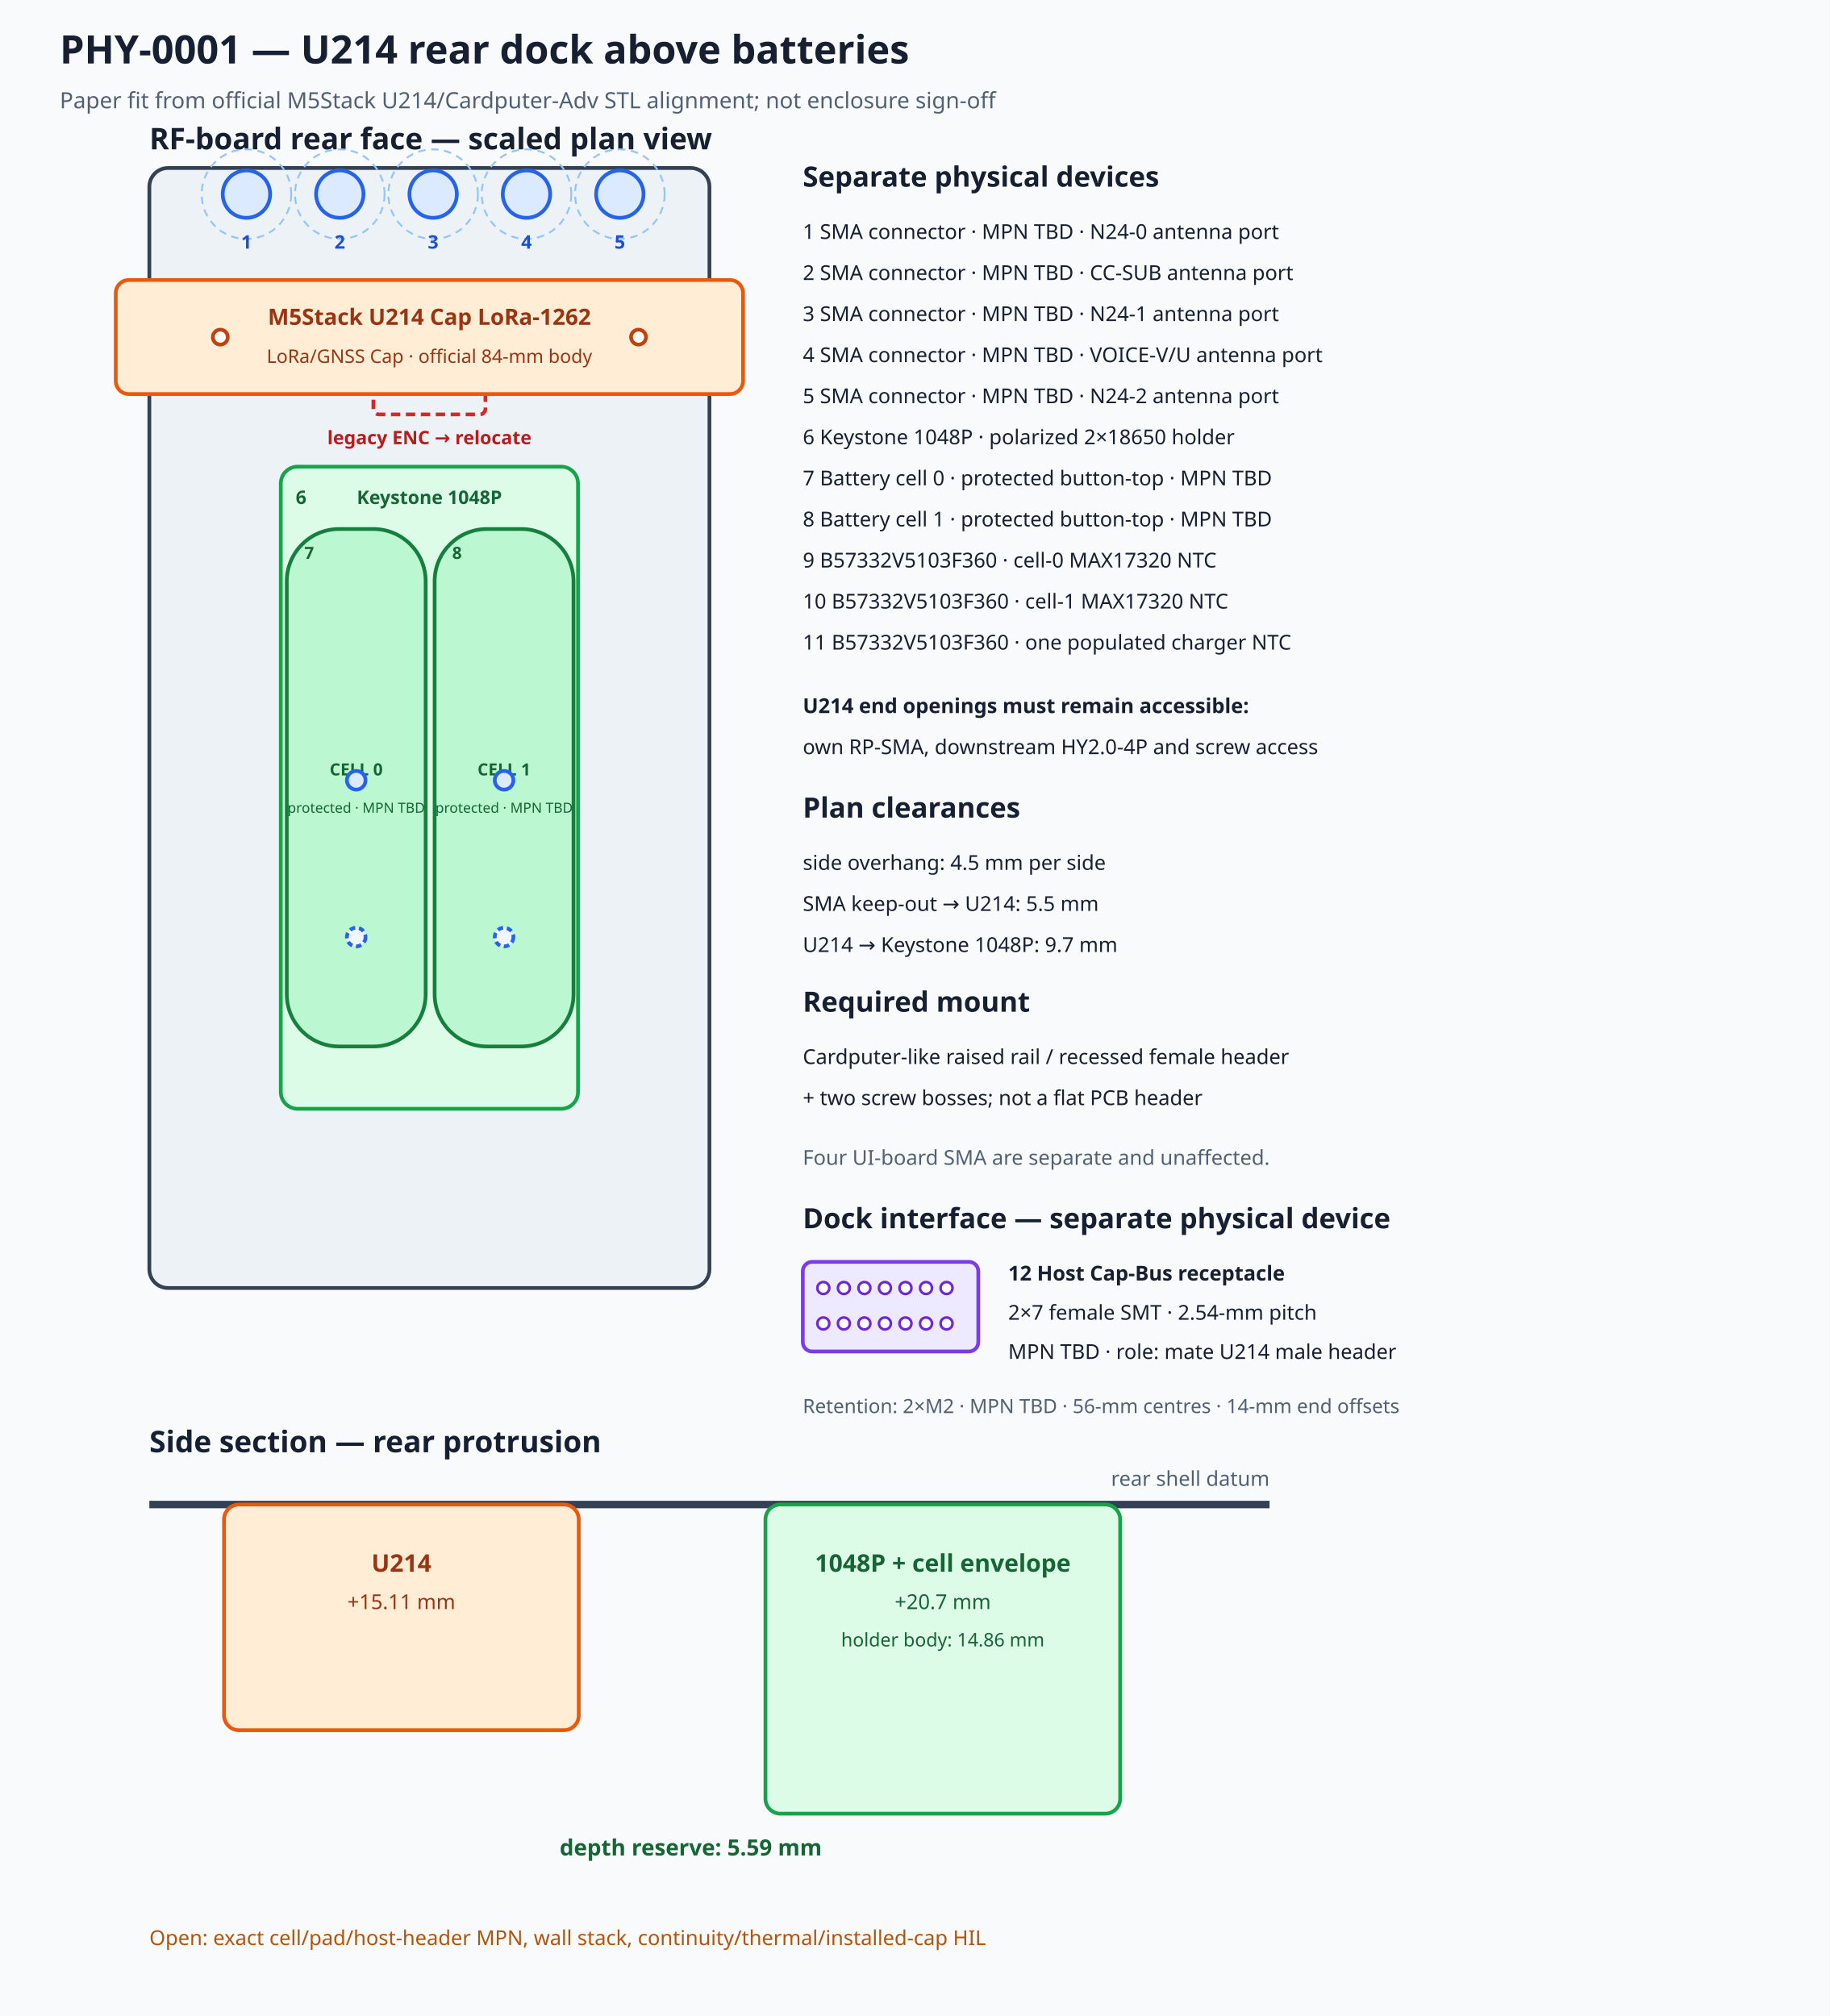
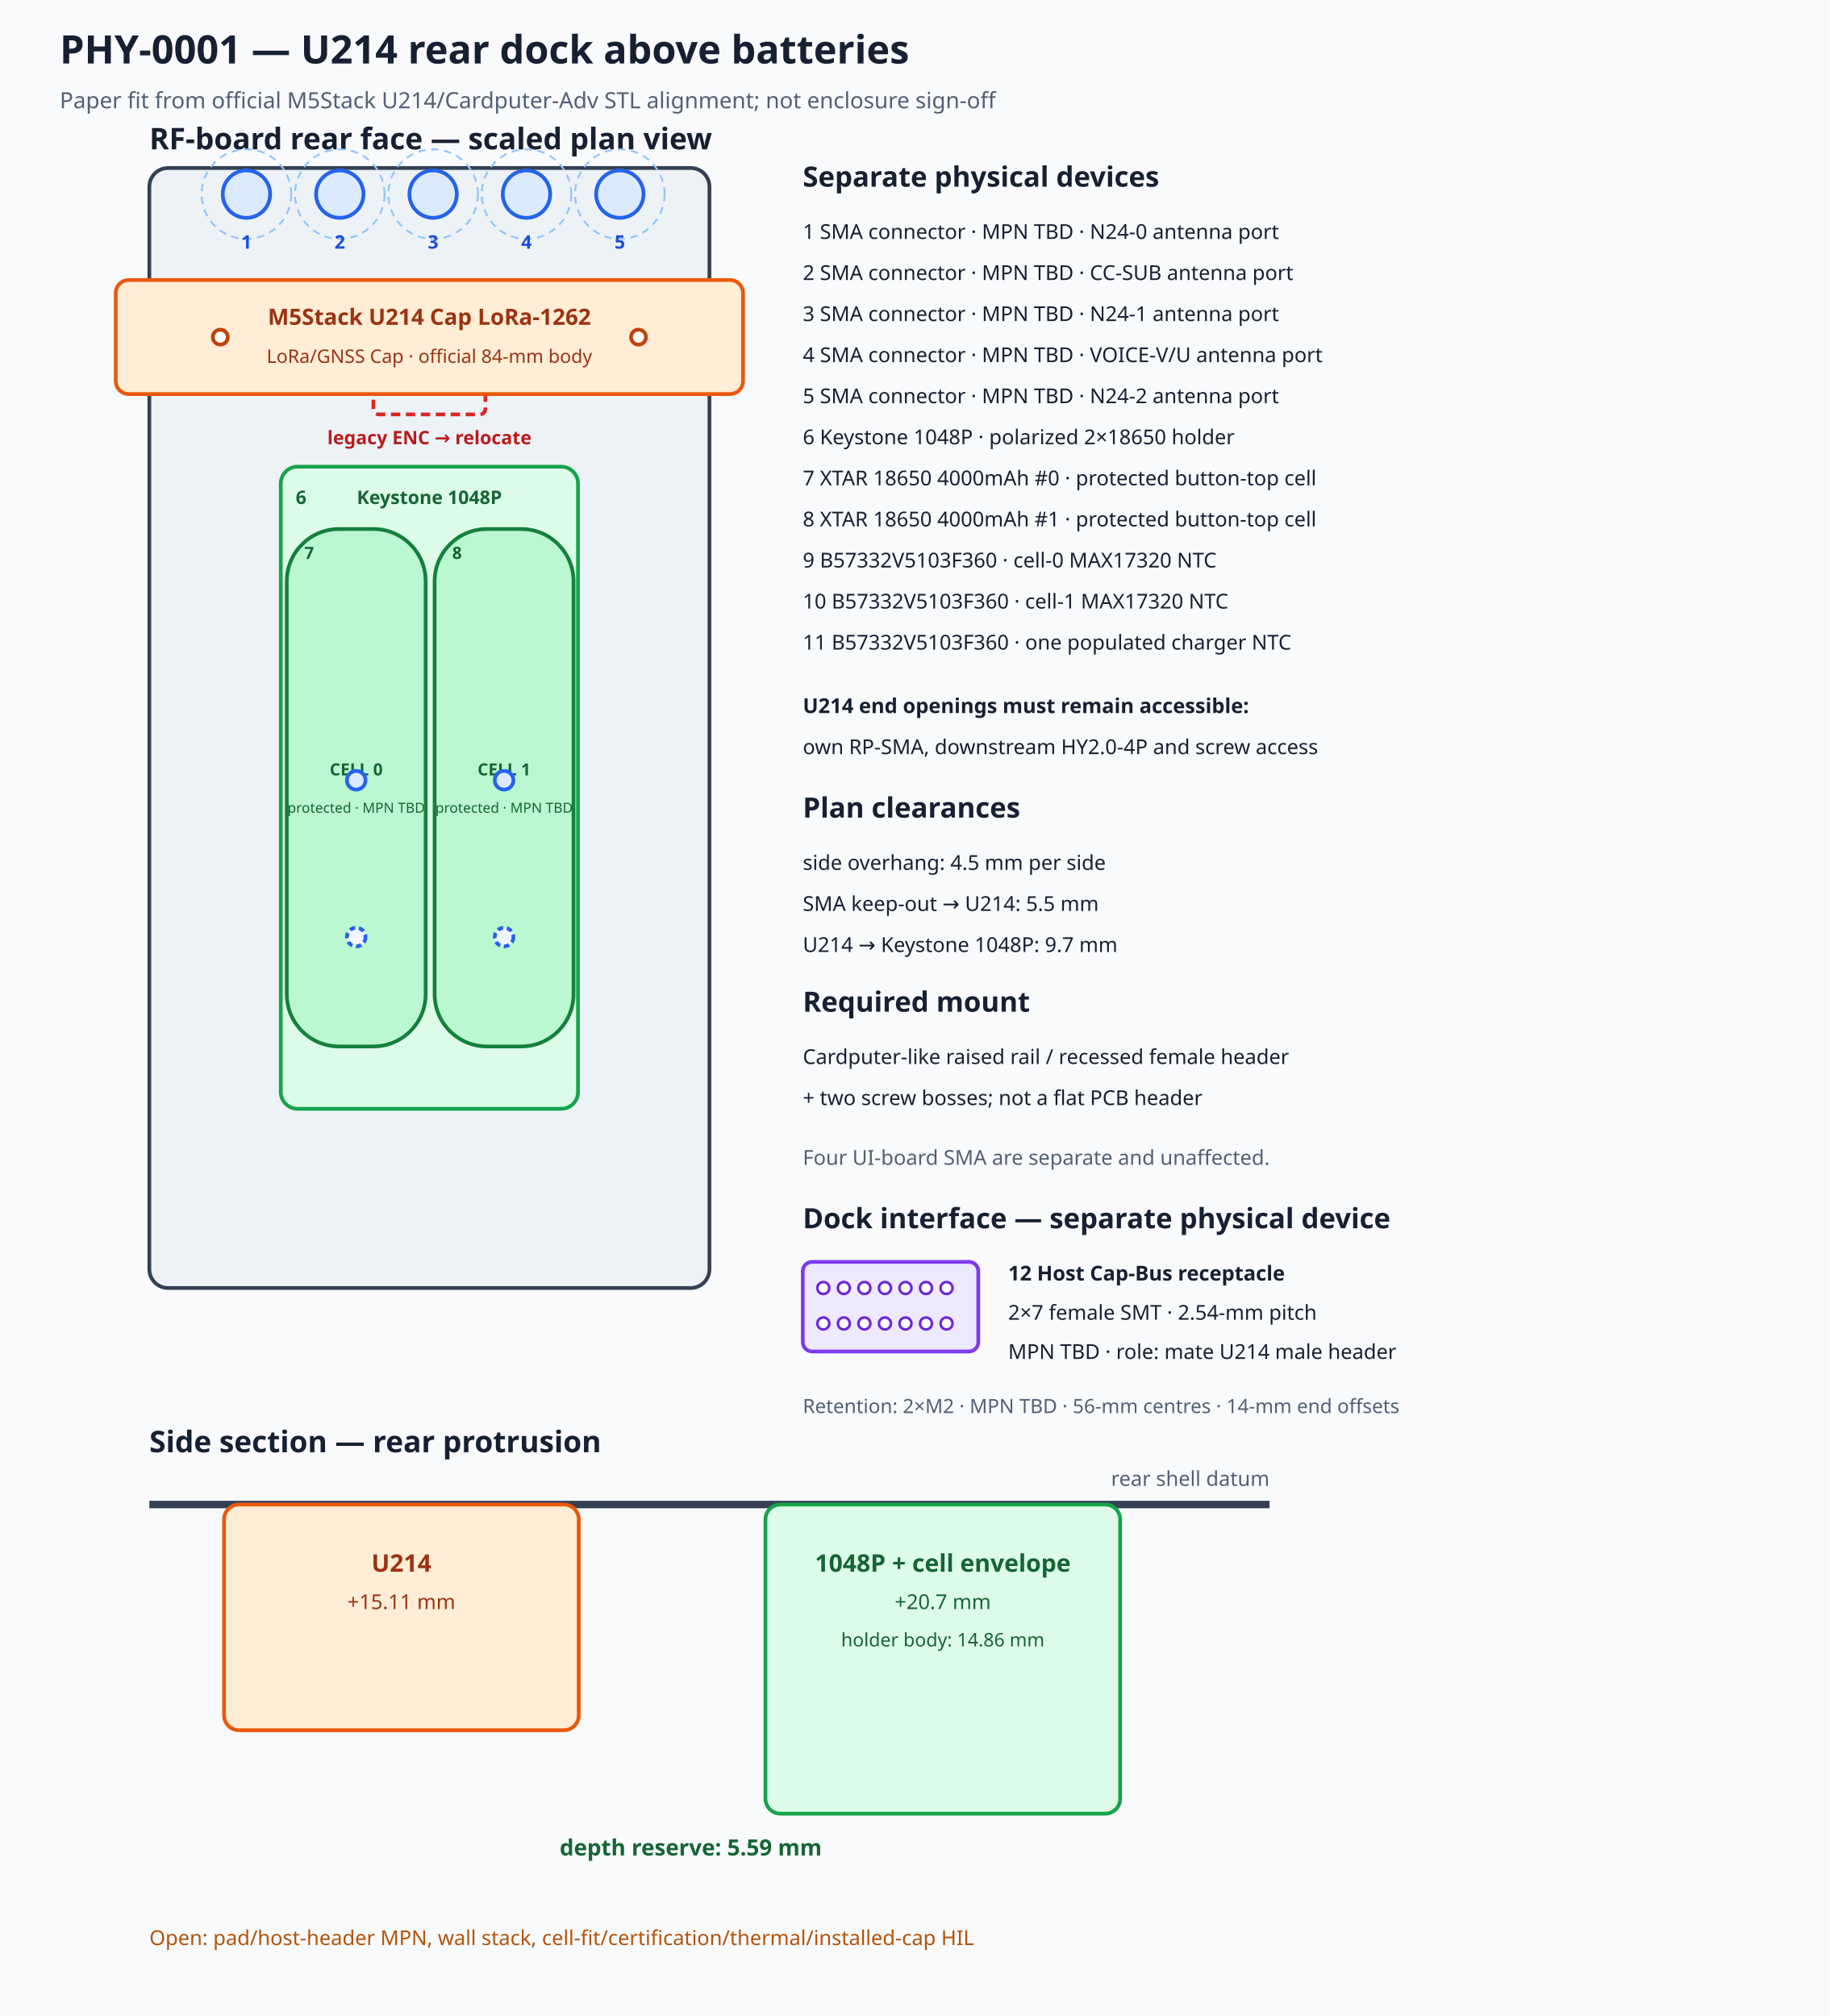
<svg xmlns="http://www.w3.org/2000/svg" width="980" height="1080" viewBox="0 0 980 1080">
  <rect width="100%" height="100%" fill="#f8fafc" />
  <text x="32.0" y="34.0" font-family="sans-serif" font-size="21" font-weight="bold" text-anchor="start" fill="#172033">PHY-0001 — U214 rear dock above batteries</text>
  <text x="32.0" y="58.0" font-family="sans-serif" font-size="12" font-weight="normal" text-anchor="start" fill="#526076">Paper fit from official M5Stack U214/Cardputer-Adv STL alignment; not enclosure sign-off</text>
  <text x="80.0" y="80.0" font-family="sans-serif" font-size="16" font-weight="bold" text-anchor="start" fill="#172033">RF-board rear face — scaled plan view</text>
  <rect x="80.0" y="90.0" width="300.0" height="600.0" rx="10" fill="#edf2f7" stroke="#344054" stroke-width="2" />
  <rect x="200.0" y="170.0" width="60.0" height="52.0" rx="3" fill="none" stroke="#dc2626" stroke-width="2" stroke-dasharray="5 3" />
  <circle cx="132.0" cy="104.0" r="12.7" fill="#dbeafe" stroke="#2563eb" stroke-width="2" />
  <circle cx="132.0" cy="104.0" r="24.0" fill="none" stroke="#93c5fd" stroke-width="1" stroke-dasharray="4 3" />
  <text x="132.0" y="133.2" font-family="sans-serif" font-size="10" font-weight="bold" text-anchor="middle" fill="#1d4ed8">1</text>
  <circle cx="182.0" cy="104.0" r="12.7" fill="#dbeafe" stroke="#2563eb" stroke-width="2" />
  <circle cx="182.0" cy="104.0" r="24.0" fill="none" stroke="#93c5fd" stroke-width="1" stroke-dasharray="4 3" />
  <text x="182.0" y="133.2" font-family="sans-serif" font-size="10" font-weight="bold" text-anchor="middle" fill="#1d4ed8">2</text>
  <circle cx="232.0" cy="104.0" r="12.7" fill="#dbeafe" stroke="#2563eb" stroke-width="2" />
  <circle cx="232.0" cy="104.0" r="24.0" fill="none" stroke="#93c5fd" stroke-width="1" stroke-dasharray="4 3" />
  <text x="232.0" y="133.2" font-family="sans-serif" font-size="10" font-weight="bold" text-anchor="middle" fill="#1d4ed8">3</text>
  <circle cx="282.0" cy="104.0" r="12.7" fill="#dbeafe" stroke="#2563eb" stroke-width="2" />
  <circle cx="282.0" cy="104.0" r="24.0" fill="none" stroke="#93c5fd" stroke-width="1" stroke-dasharray="4 3" />
  <text x="282.0" y="133.2" font-family="sans-serif" font-size="10" font-weight="bold" text-anchor="middle" fill="#1d4ed8">4</text>
  <circle cx="332.0" cy="104.0" r="12.7" fill="#dbeafe" stroke="#2563eb" stroke-width="2" />
  <circle cx="332.0" cy="104.0" r="24.0" fill="none" stroke="#93c5fd" stroke-width="1" stroke-dasharray="4 3" />
  <text x="332.0" y="133.2" font-family="sans-serif" font-size="10" font-weight="bold" text-anchor="middle" fill="#1d4ed8">5</text>
  <rect x="62.0" y="150.0" width="336.0" height="61.1" rx="7" fill="#ffedd5" stroke="#ea580c" stroke-width="2" />
  <circle cx="118.0" cy="180.6" r="4.0" fill="#ffffff" stroke="#c2410c" stroke-width="2" />
  <circle cx="342.0" cy="180.6" r="4.0" fill="#ffffff" stroke="#c2410c" stroke-width="2" />
  <text x="230.0" y="174.0" font-family="sans-serif" font-size="12" font-weight="bold" text-anchor="middle" fill="#9a3412">M5Stack U214 Cap LoRa-1262</text>
  <text x="230.0" y="194.4" font-family="sans-serif" font-size="10" font-weight="normal" text-anchor="middle" fill="#9a3412">LoRa/GNSS Cap · official 84-mm body</text>
  <text x="230.0" y="238.0" font-family="sans-serif" font-size="10" font-weight="bold" text-anchor="middle" fill="#b91c1c">legacy ENC → relocate</text>
  <rect x="150.4" y="250.0" width="159.2" height="344.0" rx="9" fill="#dcfce7" stroke="#16a34a" stroke-width="2" />
  <text x="158.4" y="270.0" font-family="sans-serif" font-size="10" font-weight="bold" text-anchor="start" fill="#166534">6</text>
  <text x="230.0" y="270.0" font-family="sans-serif" font-size="10" font-weight="bold" text-anchor="middle" fill="#166534">Keystone 1048P</text>
  <rect x="153.6" y="283.4" width="74.4" height="277.2" rx="28" fill="#bbf7d0" stroke="#15803d" stroke-width="2" />
  <text x="165.6" y="299.4" font-family="sans-serif" font-size="9" font-weight="bold" text-anchor="middle" fill="#166534">7</text>
  <text x="190.8" y="415.4" font-family="sans-serif" font-size="9" font-weight="bold" text-anchor="middle" fill="#166534">CELL 0</text>
  <text x="190.8" y="435.4" font-family="sans-serif" font-size="7.5" font-weight="normal" text-anchor="middle" fill="#166534">protected · MPN TBD</text>
  <rect x="232.8" y="283.4" width="74.4" height="277.2" rx="28" fill="#bbf7d0" stroke="#15803d" stroke-width="2" />
  <text x="244.8" y="299.4" font-family="sans-serif" font-size="9" font-weight="bold" text-anchor="middle" fill="#166534">8</text>
  <text x="270.0" y="415.4" font-family="sans-serif" font-size="9" font-weight="bold" text-anchor="middle" fill="#166534">CELL 1</text>
  <text x="270.0" y="435.4" font-family="sans-serif" font-size="7.5" font-weight="normal" text-anchor="middle" fill="#166534">protected · MPN TBD</text>
  <circle cx="190.8" cy="418.0" r="5" fill="#dbeafe" stroke="#2563eb" stroke-width="2" />
  <circle cx="270.0" cy="418.0" r="5" fill="#dbeafe" stroke="#2563eb" stroke-width="2" />
  <circle cx="190.8" cy="502.0" r="5" fill="#eff6ff" stroke="#2563eb" stroke-width="2" stroke-dasharray="3 2" />
  <circle cx="270.0" cy="502.0" r="5" fill="#eff6ff" stroke="#2563eb" stroke-width="2" stroke-dasharray="3 2" />
  <text x="430.0" y="100.0" font-family="sans-serif" font-size="15" font-weight="bold" text-anchor="start" fill="#172033">Separate physical devices</text>
  <text x="430.0" y="128.0" font-family="sans-serif" font-size="11" font-weight="normal" text-anchor="start" fill="#172033">1  SMA connector · MPN TBD · N24-0 antenna port</text>
  <text x="430.0" y="150.0" font-family="sans-serif" font-size="11" font-weight="normal" text-anchor="start" fill="#172033">2  SMA connector · MPN TBD · CC-SUB antenna port</text>
  <text x="430.0" y="172.0" font-family="sans-serif" font-size="11" font-weight="normal" text-anchor="start" fill="#172033">3  SMA connector · MPN TBD · N24-1 antenna port</text>
  <text x="430.0" y="194.0" font-family="sans-serif" font-size="11" font-weight="normal" text-anchor="start" fill="#172033">4  SMA connector · MPN TBD · VOICE-V/U antenna port</text>
  <text x="430.0" y="216.0" font-family="sans-serif" font-size="11" font-weight="normal" text-anchor="start" fill="#172033">5  SMA connector · MPN TBD · N24-2 antenna port</text>
  <text x="430.0" y="238.0" font-family="sans-serif" font-size="11" font-weight="normal" text-anchor="start" fill="#172033">6  Keystone 1048P · polarized 2×18650 holder</text>
-   <text x="430.0" y="260.0" font-family="sans-serif" font-size="11" font-weight="normal" text-anchor="start" fill="#172033">7  Battery cell 0 · protected button-top · MPN TBD</text>
-   <text x="430.0" y="282.0" font-family="sans-serif" font-size="11" font-weight="normal" text-anchor="start" fill="#172033">8  Battery cell 1 · protected button-top · MPN TBD</text>
+   <text x="430.0" y="260.0" font-family="sans-serif" font-size="11" font-weight="normal" text-anchor="start" fill="#172033">7  XTAR 18650 4000mAh #0 · protected button-top cell</text>
+   <text x="430.0" y="282.0" font-family="sans-serif" font-size="11" font-weight="normal" text-anchor="start" fill="#172033">8  XTAR 18650 4000mAh #1 · protected button-top cell</text>
  <text x="430.0" y="304.0" font-family="sans-serif" font-size="11" font-weight="normal" text-anchor="start" fill="#172033">9  B57332V5103F360 · cell-0 MAX17320 NTC</text>
  <text x="430.0" y="326.0" font-family="sans-serif" font-size="11" font-weight="normal" text-anchor="start" fill="#172033">10 B57332V5103F360 · cell-1 MAX17320 NTC</text>
  <text x="430.0" y="348.0" font-family="sans-serif" font-size="11" font-weight="normal" text-anchor="start" fill="#172033">11 B57332V5103F360 · one populated charger NTC</text>
  <text x="430.0" y="382.0" font-family="sans-serif" font-size="11" font-weight="bold" text-anchor="start" fill="#172033">U214 end openings must remain accessible:</text>
  <text x="430.0" y="404.0" font-family="sans-serif" font-size="11" font-weight="normal" text-anchor="start" fill="#172033">own RP-SMA, downstream HY2.0-4P and screw access</text>
  <text x="430.0" y="438.0" font-family="sans-serif" font-size="15" font-weight="bold" text-anchor="start" fill="#172033">Plan clearances</text>
  <text x="430.0" y="466.0" font-family="sans-serif" font-size="11" font-weight="normal" text-anchor="start" fill="#172033">side overhang: 4.5 mm per side</text>
  <text x="430.0" y="488.0" font-family="sans-serif" font-size="11" font-weight="normal" text-anchor="start" fill="#172033">SMA keep-out → U214: 5.5 mm</text>
  <text x="430.0" y="510.0" font-family="sans-serif" font-size="11" font-weight="normal" text-anchor="start" fill="#172033">U214 → Keystone 1048P: 9.7 mm</text>
  <text x="430.0" y="542.0" font-family="sans-serif" font-size="15" font-weight="bold" text-anchor="start" fill="#172033">Required mount</text>
  <text x="430.0" y="570.0" font-family="sans-serif" font-size="11" font-weight="normal" text-anchor="start" fill="#172033">Cardputer-like raised rail / recessed female header</text>
  <text x="430.0" y="592.0" font-family="sans-serif" font-size="11" font-weight="normal" text-anchor="start" fill="#172033">+ two screw bosses; not a flat PCB header</text>
  <text x="430.0" y="624.0" font-family="sans-serif" font-size="11" font-weight="normal" text-anchor="start" fill="#526076">Four UI-board SMA are separate and unaffected.</text>
  <text x="430.0" y="658.0" font-family="sans-serif" font-size="15" font-weight="bold" text-anchor="start" fill="#172033">Dock interface — separate physical device</text>
  <rect x="430" y="676" width="94" height="48" rx="5" fill="#ede9fe" stroke="#7c3aed" stroke-width="2" />
  <circle cx="441.0" cy="690.0" r="3.2" fill="#ffffff" stroke="#6d28d9" stroke-width="1.4" />
  <circle cx="441.0" cy="709.0" r="3.2" fill="#ffffff" stroke="#6d28d9" stroke-width="1.4" />
  <circle cx="452.0" cy="690.0" r="3.2" fill="#ffffff" stroke="#6d28d9" stroke-width="1.4" />
  <circle cx="452.0" cy="709.0" r="3.2" fill="#ffffff" stroke="#6d28d9" stroke-width="1.4" />
  <circle cx="463.0" cy="690.0" r="3.2" fill="#ffffff" stroke="#6d28d9" stroke-width="1.4" />
  <circle cx="463.0" cy="709.0" r="3.2" fill="#ffffff" stroke="#6d28d9" stroke-width="1.4" />
  <circle cx="474.0" cy="690.0" r="3.2" fill="#ffffff" stroke="#6d28d9" stroke-width="1.4" />
  <circle cx="474.0" cy="709.0" r="3.2" fill="#ffffff" stroke="#6d28d9" stroke-width="1.4" />
  <circle cx="485.0" cy="690.0" r="3.2" fill="#ffffff" stroke="#6d28d9" stroke-width="1.4" />
  <circle cx="485.0" cy="709.0" r="3.2" fill="#ffffff" stroke="#6d28d9" stroke-width="1.4" />
  <circle cx="496.0" cy="690.0" r="3.2" fill="#ffffff" stroke="#6d28d9" stroke-width="1.4" />
  <circle cx="496.0" cy="709.0" r="3.2" fill="#ffffff" stroke="#6d28d9" stroke-width="1.4" />
  <circle cx="507.0" cy="690.0" r="3.2" fill="#ffffff" stroke="#6d28d9" stroke-width="1.4" />
  <circle cx="507.0" cy="709.0" r="3.2" fill="#ffffff" stroke="#6d28d9" stroke-width="1.4" />
  <text x="540.0" y="686.0" font-family="sans-serif" font-size="11" font-weight="bold" text-anchor="start" fill="#172033">12 Host Cap-Bus receptacle</text>
  <text x="540.0" y="707.0" font-family="sans-serif" font-size="11" font-weight="normal" text-anchor="start" fill="#172033">2×7 female SMT · 2.54-mm pitch</text>
  <text x="540.0" y="728.0" font-family="sans-serif" font-size="11" font-weight="normal" text-anchor="start" fill="#172033">MPN TBD · role: mate U214 male header</text>
  <text x="430.0" y="757.0" font-family="sans-serif" font-size="10.5" font-weight="normal" text-anchor="start" fill="#526076">Retention: 2×M2 · MPN TBD · 56-mm centres · 14-mm end offsets</text>
  <text x="80.0" y="778.0" font-family="sans-serif" font-size="16" font-weight="bold" text-anchor="start" fill="#172033">Side section — rear protrusion</text>
  <line x1="80.0" y1="806.0" x2="680.0" y2="806.0" stroke="#344054" stroke-width="4" />
  <text x="680.0" y="796.0" font-family="sans-serif" font-size="11" font-weight="normal" text-anchor="end" fill="#526076">rear shell datum</text>
  <rect x="120.0" y="806.0" width="190.0" height="120.9" rx="8" fill="#ffedd5" stroke="#ea580c" stroke-width="2" />
  <text x="215.0" y="842.0" font-family="sans-serif" font-size="13" font-weight="bold" text-anchor="middle" fill="#9a3412">U214</text>
  <text x="215.0" y="862.0" font-family="sans-serif" font-size="11" font-weight="normal" text-anchor="middle" fill="#9a3412">+15.11 mm</text>
  <rect x="410.0" y="806.0" width="190.0" height="165.6" rx="8" fill="#dcfce7" stroke="#16a34a" stroke-width="2" />
  <text x="505.0" y="842.0" font-family="sans-serif" font-size="13" font-weight="bold" text-anchor="middle" fill="#166534">1048P + cell envelope</text>
  <text x="505.0" y="862.0" font-family="sans-serif" font-size="11" font-weight="normal" text-anchor="middle" fill="#166534">+20.7 mm</text>
  <text x="505.0" y="882.0" font-family="sans-serif" font-size="10" font-weight="normal" text-anchor="middle" fill="#166534">holder body: 14.86 mm</text>
  <text x="370.0" y="994.0" font-family="sans-serif" font-size="12" font-weight="bold" text-anchor="middle" fill="#166534">depth reserve: 5.59 mm</text>
-   <text x="80.0" y="1042.0" font-family="sans-serif" font-size="11" font-weight="normal" text-anchor="start" fill="#b45309">Open: exact cell/pad/host-header MPN, wall stack, continuity/thermal/installed-cap HIL</text>
+   <text x="80.0" y="1042.0" font-family="sans-serif" font-size="11" font-weight="normal" text-anchor="start" fill="#b45309">Open: pad/host-header MPN, wall stack, cell-fit/certification/thermal/installed-cap HIL</text>
</svg>
